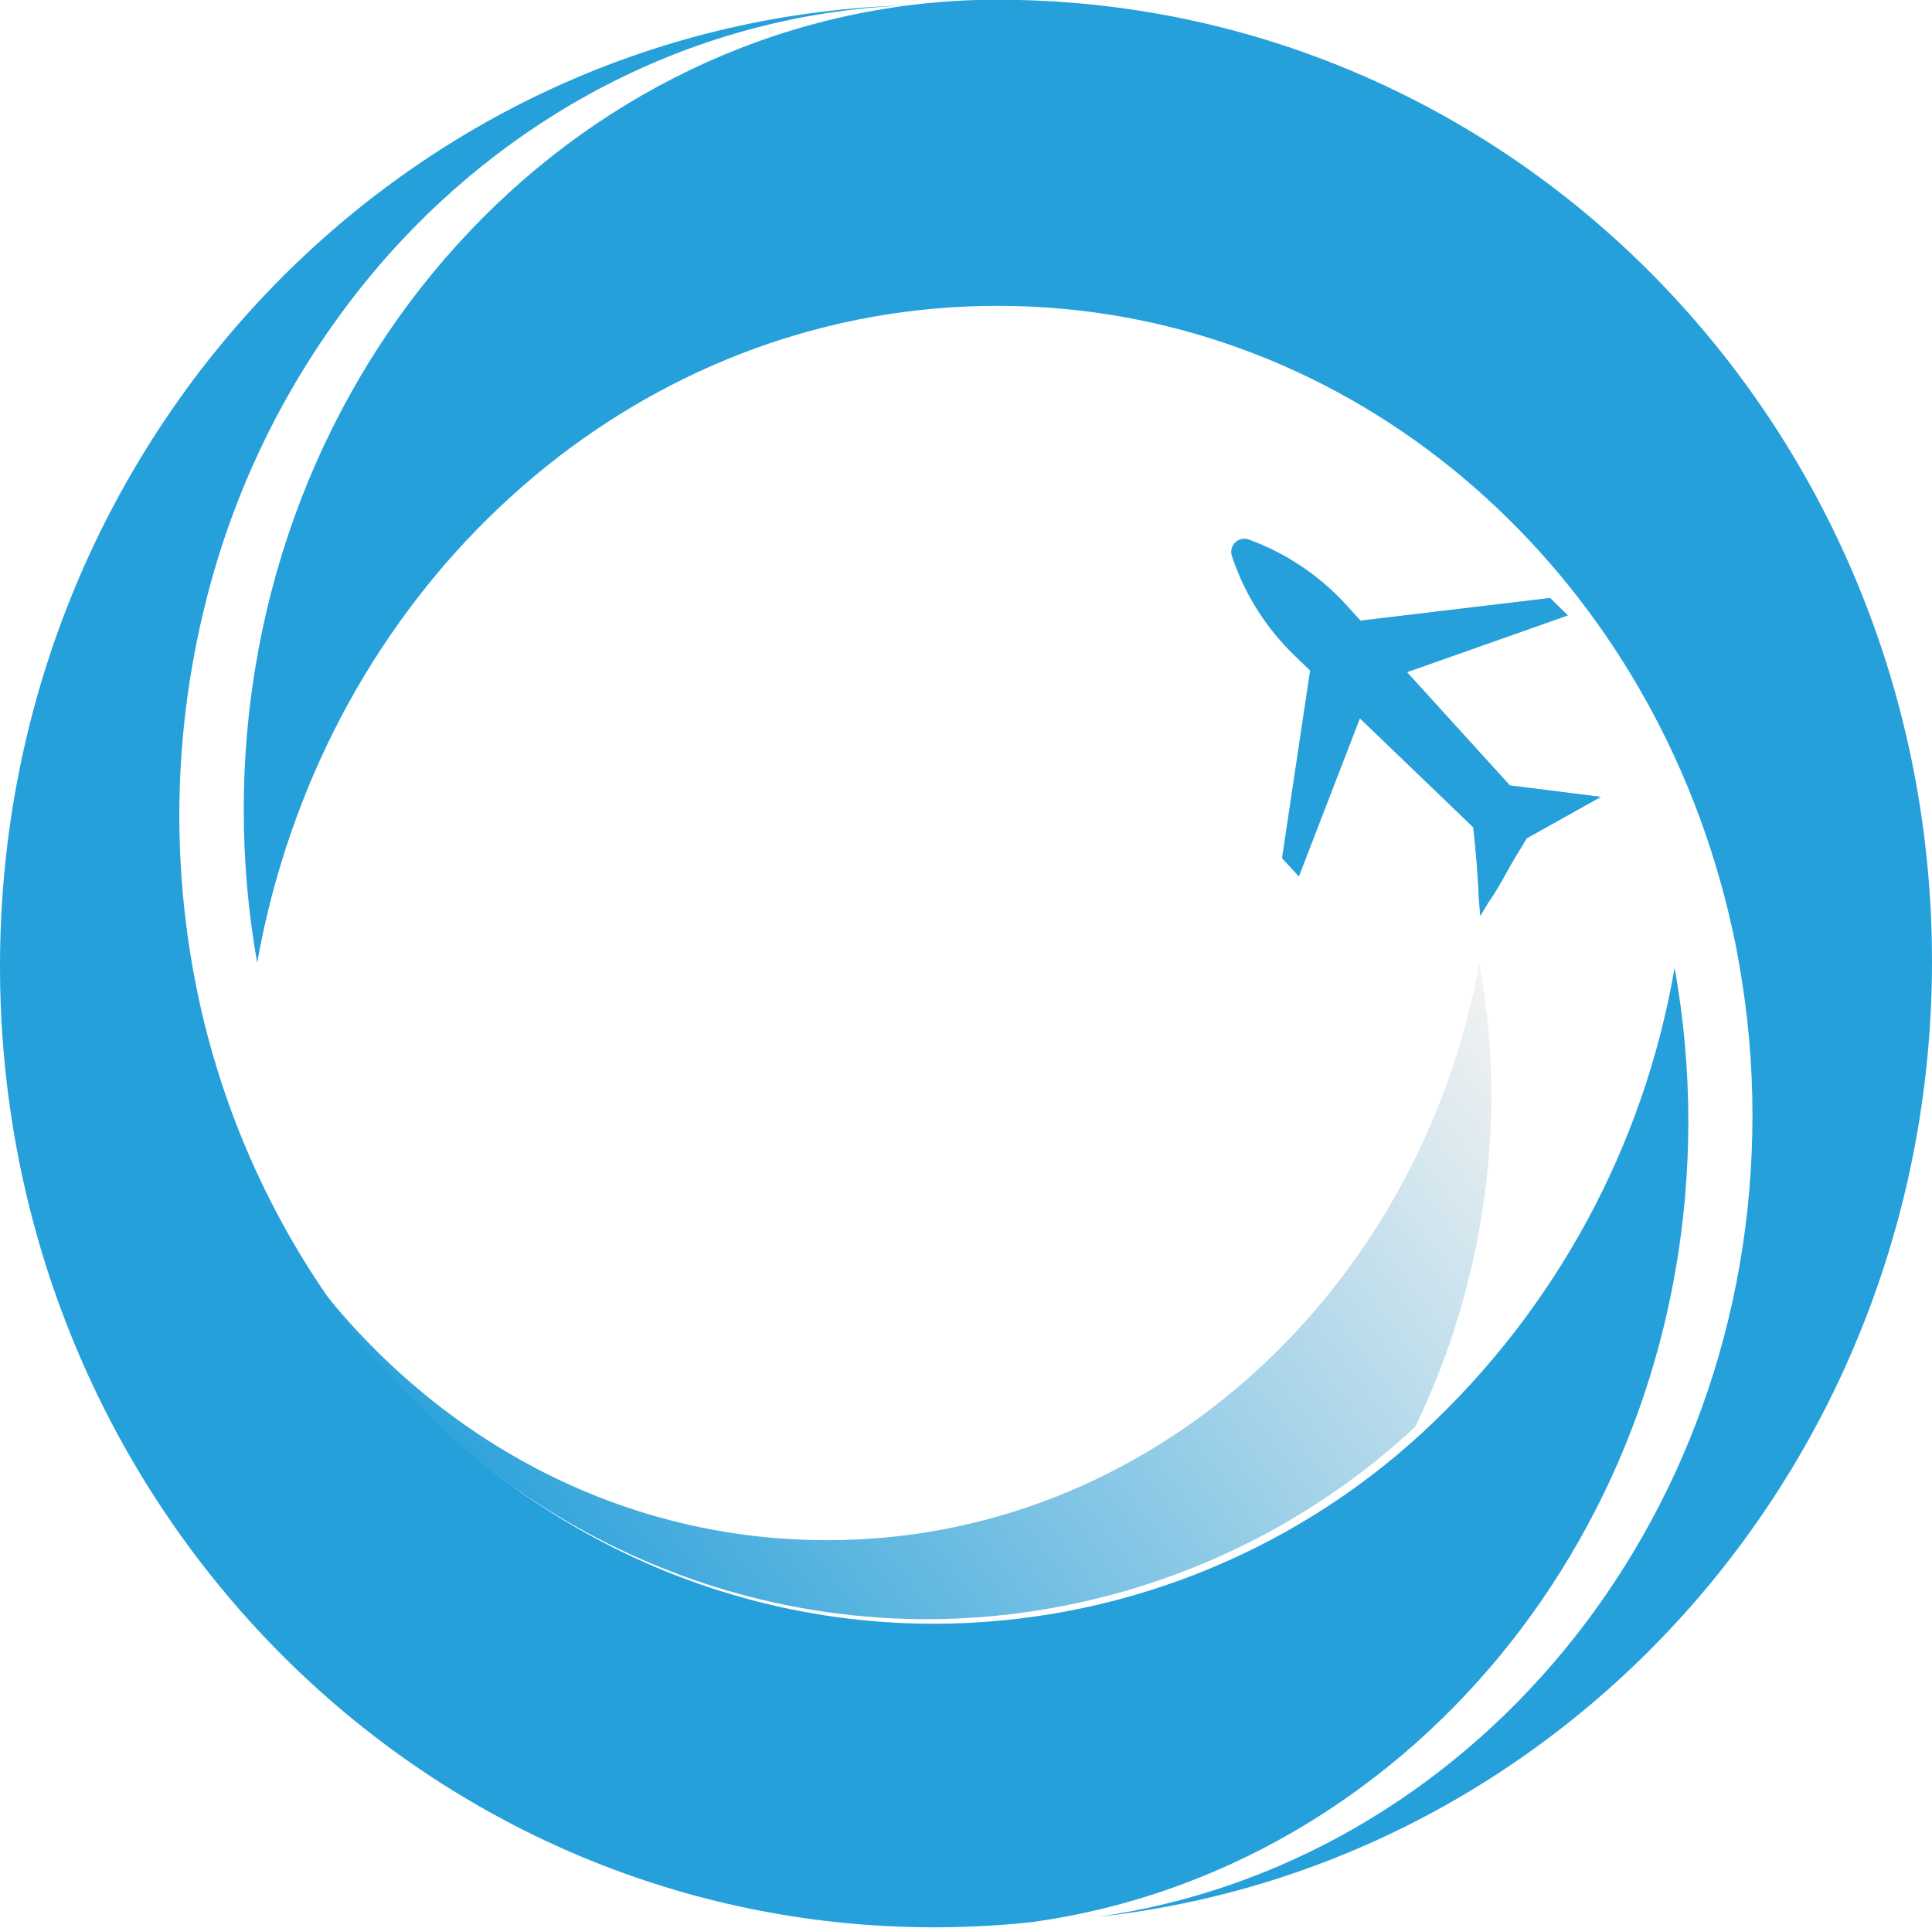
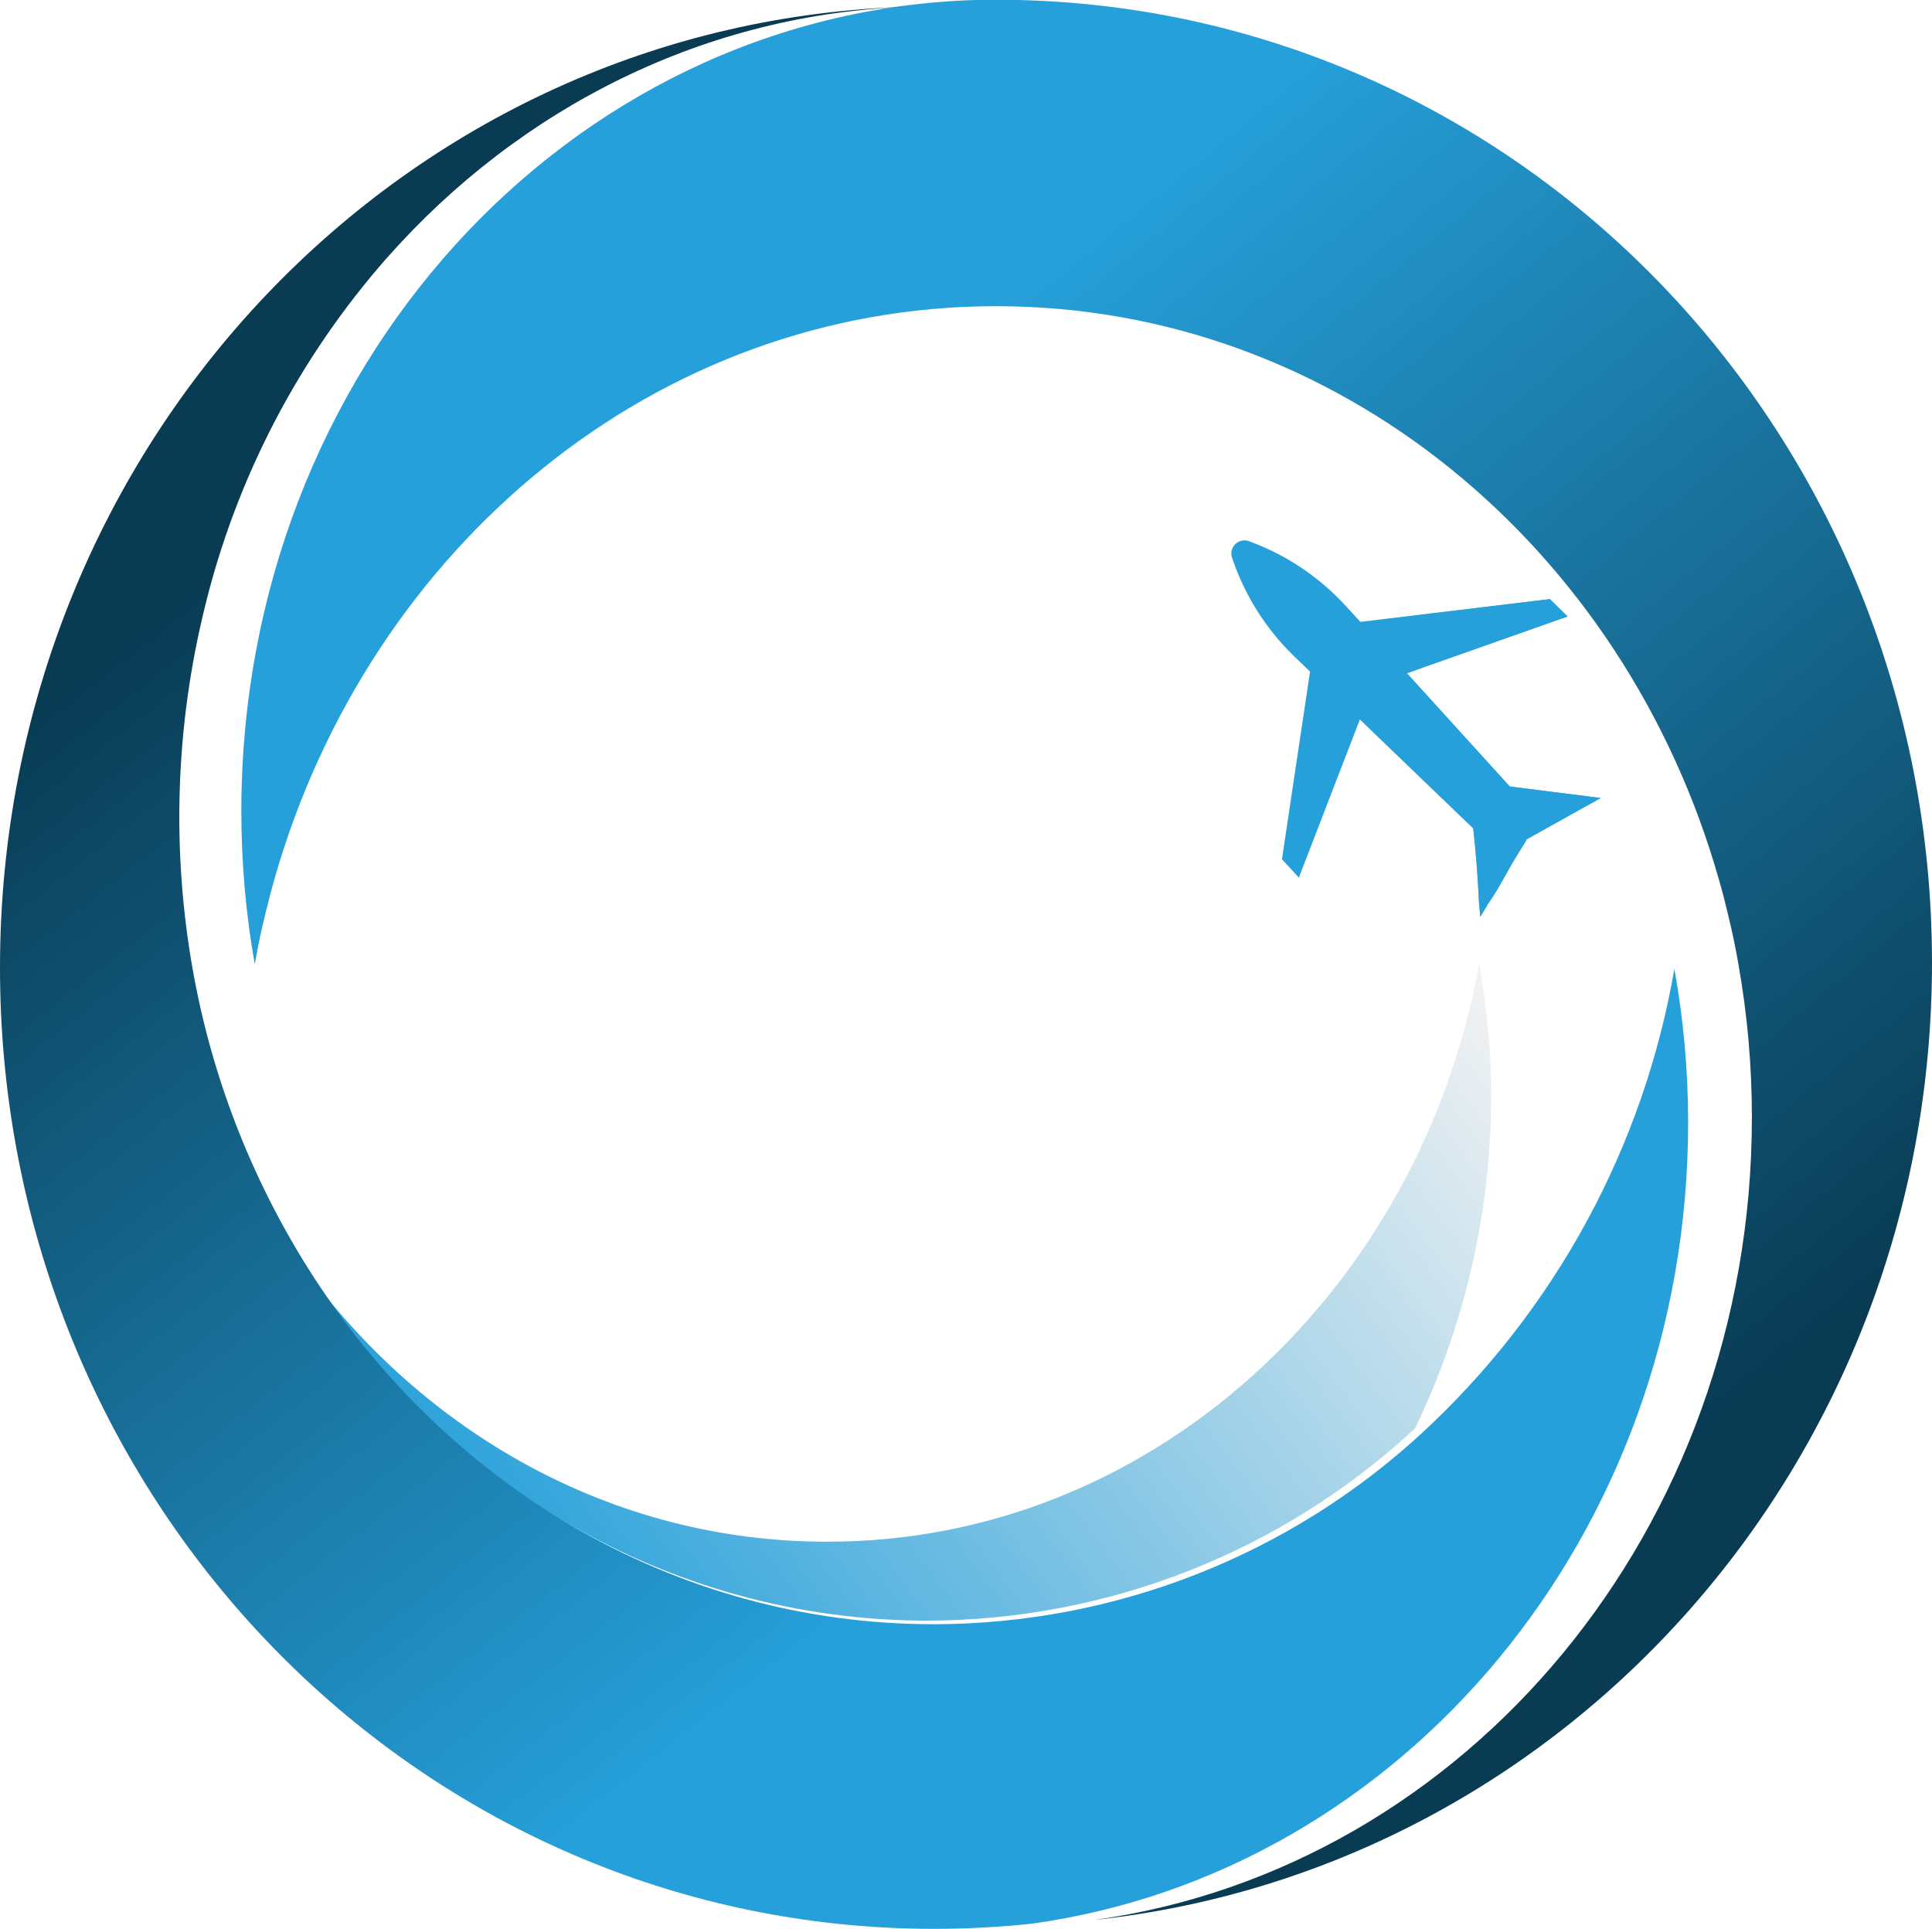
- <svg xmlns="http://www.w3.org/2000/svg" xmlns:xlink="http://www.w3.org/1999/xlink" viewBox="0 0 161.52 161.15">
+ <svg xmlns="http://www.w3.org/2000/svg" xmlns:xlink="http://www.w3.org/1999/xlink" viewBox="0 0 161.54 161.27">
  <defs>
-     <style>.cls-1{isolation:isolate;}.cls-2{fill:#26a0da;}.cls-3,.cls-5{mix-blend-mode:multiply;}.cls-4{fill:url(#linear-gradient);}.cls-5{fill:url(#linear-gradient-2);}</style>
-     <linearGradient id="linear-gradient" x1="120.11" y1="76.41" x2="42.5" y2="134.55" gradientUnits="userSpaceOnUse">
+     <style>.cls-1{isolation:isolate;}.cls-2{fill:url(#linear-gradient);}.cls-3,.cls-6{mix-blend-mode:multiply;}.cls-4{fill:url(#linear-gradient-2);}.cls-5{fill:url(#linear-gradient-3);}.cls-6{fill:url(#linear-gradient-4);}.cls-7{fill:#26a0da;}</style>
+     <linearGradient id="linear-gradient" x1="68.31" y1="37.76" x2="139.02" y2="123.31" gradientUnits="userSpaceOnUse">
+       <stop offset="0" stop-color="#26a0da" />
+       <stop offset="1" stop-color="#093b53" />
+     </linearGradient>
+     <linearGradient id="linear-gradient-2" x1="120.11" y1="76.53" x2="42.5" y2="134.67" gradientUnits="userSpaceOnUse">
      <stop offset="0" stop-color="#f2f2f2" />
      <stop offset="1" stop-color="#26a0da" />
    </linearGradient>
-     <linearGradient id="linear-gradient-2" x1="102.83" y1="88.81" x2="133.14" y2="88.81" gradientTransform="translate(-2.11 -24.58) rotate(-1.72)" xlink:href="#linear-gradient" />
+     <linearGradient id="linear-gradient-3" x1="90.19" y1="120.84" x2="26.57" y2="40.21" xlink:href="#linear-gradient" />
+     <linearGradient id="linear-gradient-4" x1="102.7" y1="55.84" x2="133.01" y2="55.84" gradientTransform="translate(-0.99 8.5) rotate(-1.72)" xlink:href="#linear-gradient-2" />
  </defs>
  <g class="cls-1">
    <g id="Layer_2" data-name="Layer 2">
-       <g id="Layer_6" data-name="Layer 6">
-         <path class="cls-2" d="M20.38,67.68C20.4,30.88,47.58,1.06,81.63,0l1.8,0,1.79,0c42.39,1,76.28,36.49,76.3,80.35,0,41.61-30.53,75.69-69.87,79.93,31-4.33,54.86-32.62,54.86-67a72.61,72.61,0,0,0-1.13-12.79c-.17-1-.37-2-.58-2.92s-.43-1.86-.67-2.77c-.12-.46-.25-.91-.38-1.37h0c-7.89-27.75-31.87-47.84-60.32-47.86S31,45.67,23.13,73.44h0c-.13.45-.26.91-.38,1.37-.24.91-.46,1.84-.67,2.77s-.41,1.94-.58,2.92A73,73,0,0,1,20.38,67.68Z" />
+       <g id="Layer_7" data-name="Layer 7">
+         <path class="cls-2" d="M20.18,67.78C20.2,30.93,47.42,1.06,81.53,0l1.79,0,1.8,0c42.46,1,76.4,36.55,76.42,80.47,0,41.68-30.58,75.8-70,80.05,31.06-4.34,54.95-32.67,54.94-67.11a72.92,72.92,0,0,0-1.13-12.81c-.17-1-.37-2-.58-2.92s-.43-1.86-.67-2.78c-.12-.46-.25-.91-.38-1.37h0c-7.9-27.79-31.92-47.92-60.41-47.93S30.85,45.74,22.93,73.55h0c-.13.46-.25.91-.37,1.37-.24.92-.47,1.85-.68,2.78s-.4,1.94-.58,2.92A73.27,73.27,0,0,1,20.18,67.78Z" />
        <g class="cls-3">
-           <path class="cls-4" d="M25.19,105.57c11.38,18,30.49,29.79,52.31,29.81a60.14,60.14,0,0,0,40.81-16.07,63.92,63.92,0,0,0,6.37-27.58,62.43,62.43,0,0,0-1-11.21c-5,27.43-27.51,48.31-54.58,48.25C51.22,128.77,35.38,119.71,25.19,105.57Z" />
+           <path class="cls-4" d="M25.19,105.7c11.38,18,30.49,29.78,52.31,29.8a60.09,60.09,0,0,0,40.81-16.07,63.92,63.92,0,0,0,6.37-27.58,62.43,62.43,0,0,0-1-11.21c-5,27.43-27.51,48.32-54.58,48.26C51.22,128.89,35.38,119.83,25.19,105.7Z" />
        </g>
-         <path class="cls-2" d="M141.15,93.7c0,34.41-23.85,62.69-54.83,67a77.1,77.1,0,0,1-16.45,0C30.53,156.47,0,122.4,0,80.79,0,36.93,33.91,1.44,76.3.43,59,1,43.47,8.92,32.37,21.42A68.88,68.88,0,0,0,17.11,50.71a73.1,73.1,0,0,0-1,30.2A69.77,69.77,0,0,0,25.79,106c11.32,18,30.51,29.75,52.3,29.76a60.37,60.37,0,0,0,40.85-16A68.74,68.74,0,0,0,140,80.91,72.69,72.69,0,0,1,141.15,93.7Z" />
-         <path class="cls-5" d="M104.35,45.09h0a20.59,20.59,0,0,1,8.22,5.51l1.17,1.29L129.59,50l.74.73.74.72-11.94,4.22h0l-1.5.53,8.6,9.47,6.66.84.94.12-1.33.74-4.87,2.72,0,0-.73,1.22c-.86,1.37-1.54,2.84-2.47,4.14l-.67,1.12-.11-1.23c-.09-2.08-.25-4.13-.48-6.17l-9.48-9.11c-1.07,2.78-4.8,12.43-5.1,13.22l-1.41-1.53,2.35-15.69-1.29-1.24-.49-.49a20.53,20.53,0,0,1-4.77-7.87A1.1,1.1,0,0,1,104.35,45.09Z" />
-         <path class="cls-2" d="M104.35,45.09h0a20.59,20.59,0,0,1,8.22,5.51l1.17,1.29L129.59,50l.74.73.74.72-11.94,4.22h0l-1.5.53,8.6,9.47,6.66.84.94.12-1.33.74-4.87,2.72,0,0-.73,1.22c-.86,1.37-1.54,2.84-2.47,4.14l-.67,1.12-.11-1.23c-.09-2.08-.25-4.13-.48-6.17l-9.48-9.11c-1.07,2.78-4.8,12.43-5.1,13.22l-1.41-1.53,2.35-15.69-1.29-1.24-.49-.49a20.53,20.53,0,0,1-4.77-7.87A1.1,1.1,0,0,1,104.35,45.09Z" />
+         <path class="cls-5" d="M141.15,93.83c0,34.4-23.85,62.68-54.83,67a77.1,77.1,0,0,1-16.45,0C30.53,156.59,0,122.52,0,80.91,0,37.05,33.91,1.56,76.3.56,59,1.07,43.47,9,32.37,21.54A68.88,68.88,0,0,0,17.11,50.83a73.15,73.15,0,0,0-1,30.21,69.79,69.79,0,0,0,9.65,25c11.32,18,30.51,29.75,52.3,29.76a60.32,60.32,0,0,0,40.85-16A68.71,68.71,0,0,0,140,81,72.52,72.52,0,0,1,141.15,93.83Z" />
+         <path class="cls-6" d="M104.35,45.22h0a20.47,20.47,0,0,1,8.22,5.5L113.74,52l15.85-1.91.74.73.74.72-11.94,4.22h0l-1.49.53,8.6,9.47,6.66.84.94.12-1.33.74-4.87,2.72,0,0c0,.1-.35.59-.73,1.22-.86,1.37-1.54,2.84-2.47,4.14l-.67,1.12-.11-1.23q-.14-3.1-.48-6.17l-9.48-9.11c-1.07,2.78-4.8,12.43-5.1,13.22l-1.41-1.53,2.35-15.69-1.29-1.24-.49-.49a20.46,20.46,0,0,1-4.77-7.87A1.1,1.1,0,0,1,104.35,45.22Z" />
+         <path class="cls-7" d="M104.35,45.22h0a20.47,20.47,0,0,1,8.22,5.5L113.74,52l15.85-1.91.74.73.74.72-11.94,4.22h0l-1.49.53,8.6,9.47,6.66.84.94.12-1.33.74-4.87,2.72,0,0c0,.1-.35.59-.73,1.22-.86,1.37-1.54,2.84-2.47,4.14l-.67,1.12-.11-1.23q-.14-3.1-.48-6.17l-9.48-9.11c-1.07,2.78-4.8,12.43-5.1,13.22l-1.41-1.53,2.35-15.69-1.29-1.24-.49-.49a20.46,20.46,0,0,1-4.77-7.87A1.1,1.1,0,0,1,104.35,45.22Z" />
      </g>
    </g>
  </g>
</svg>
